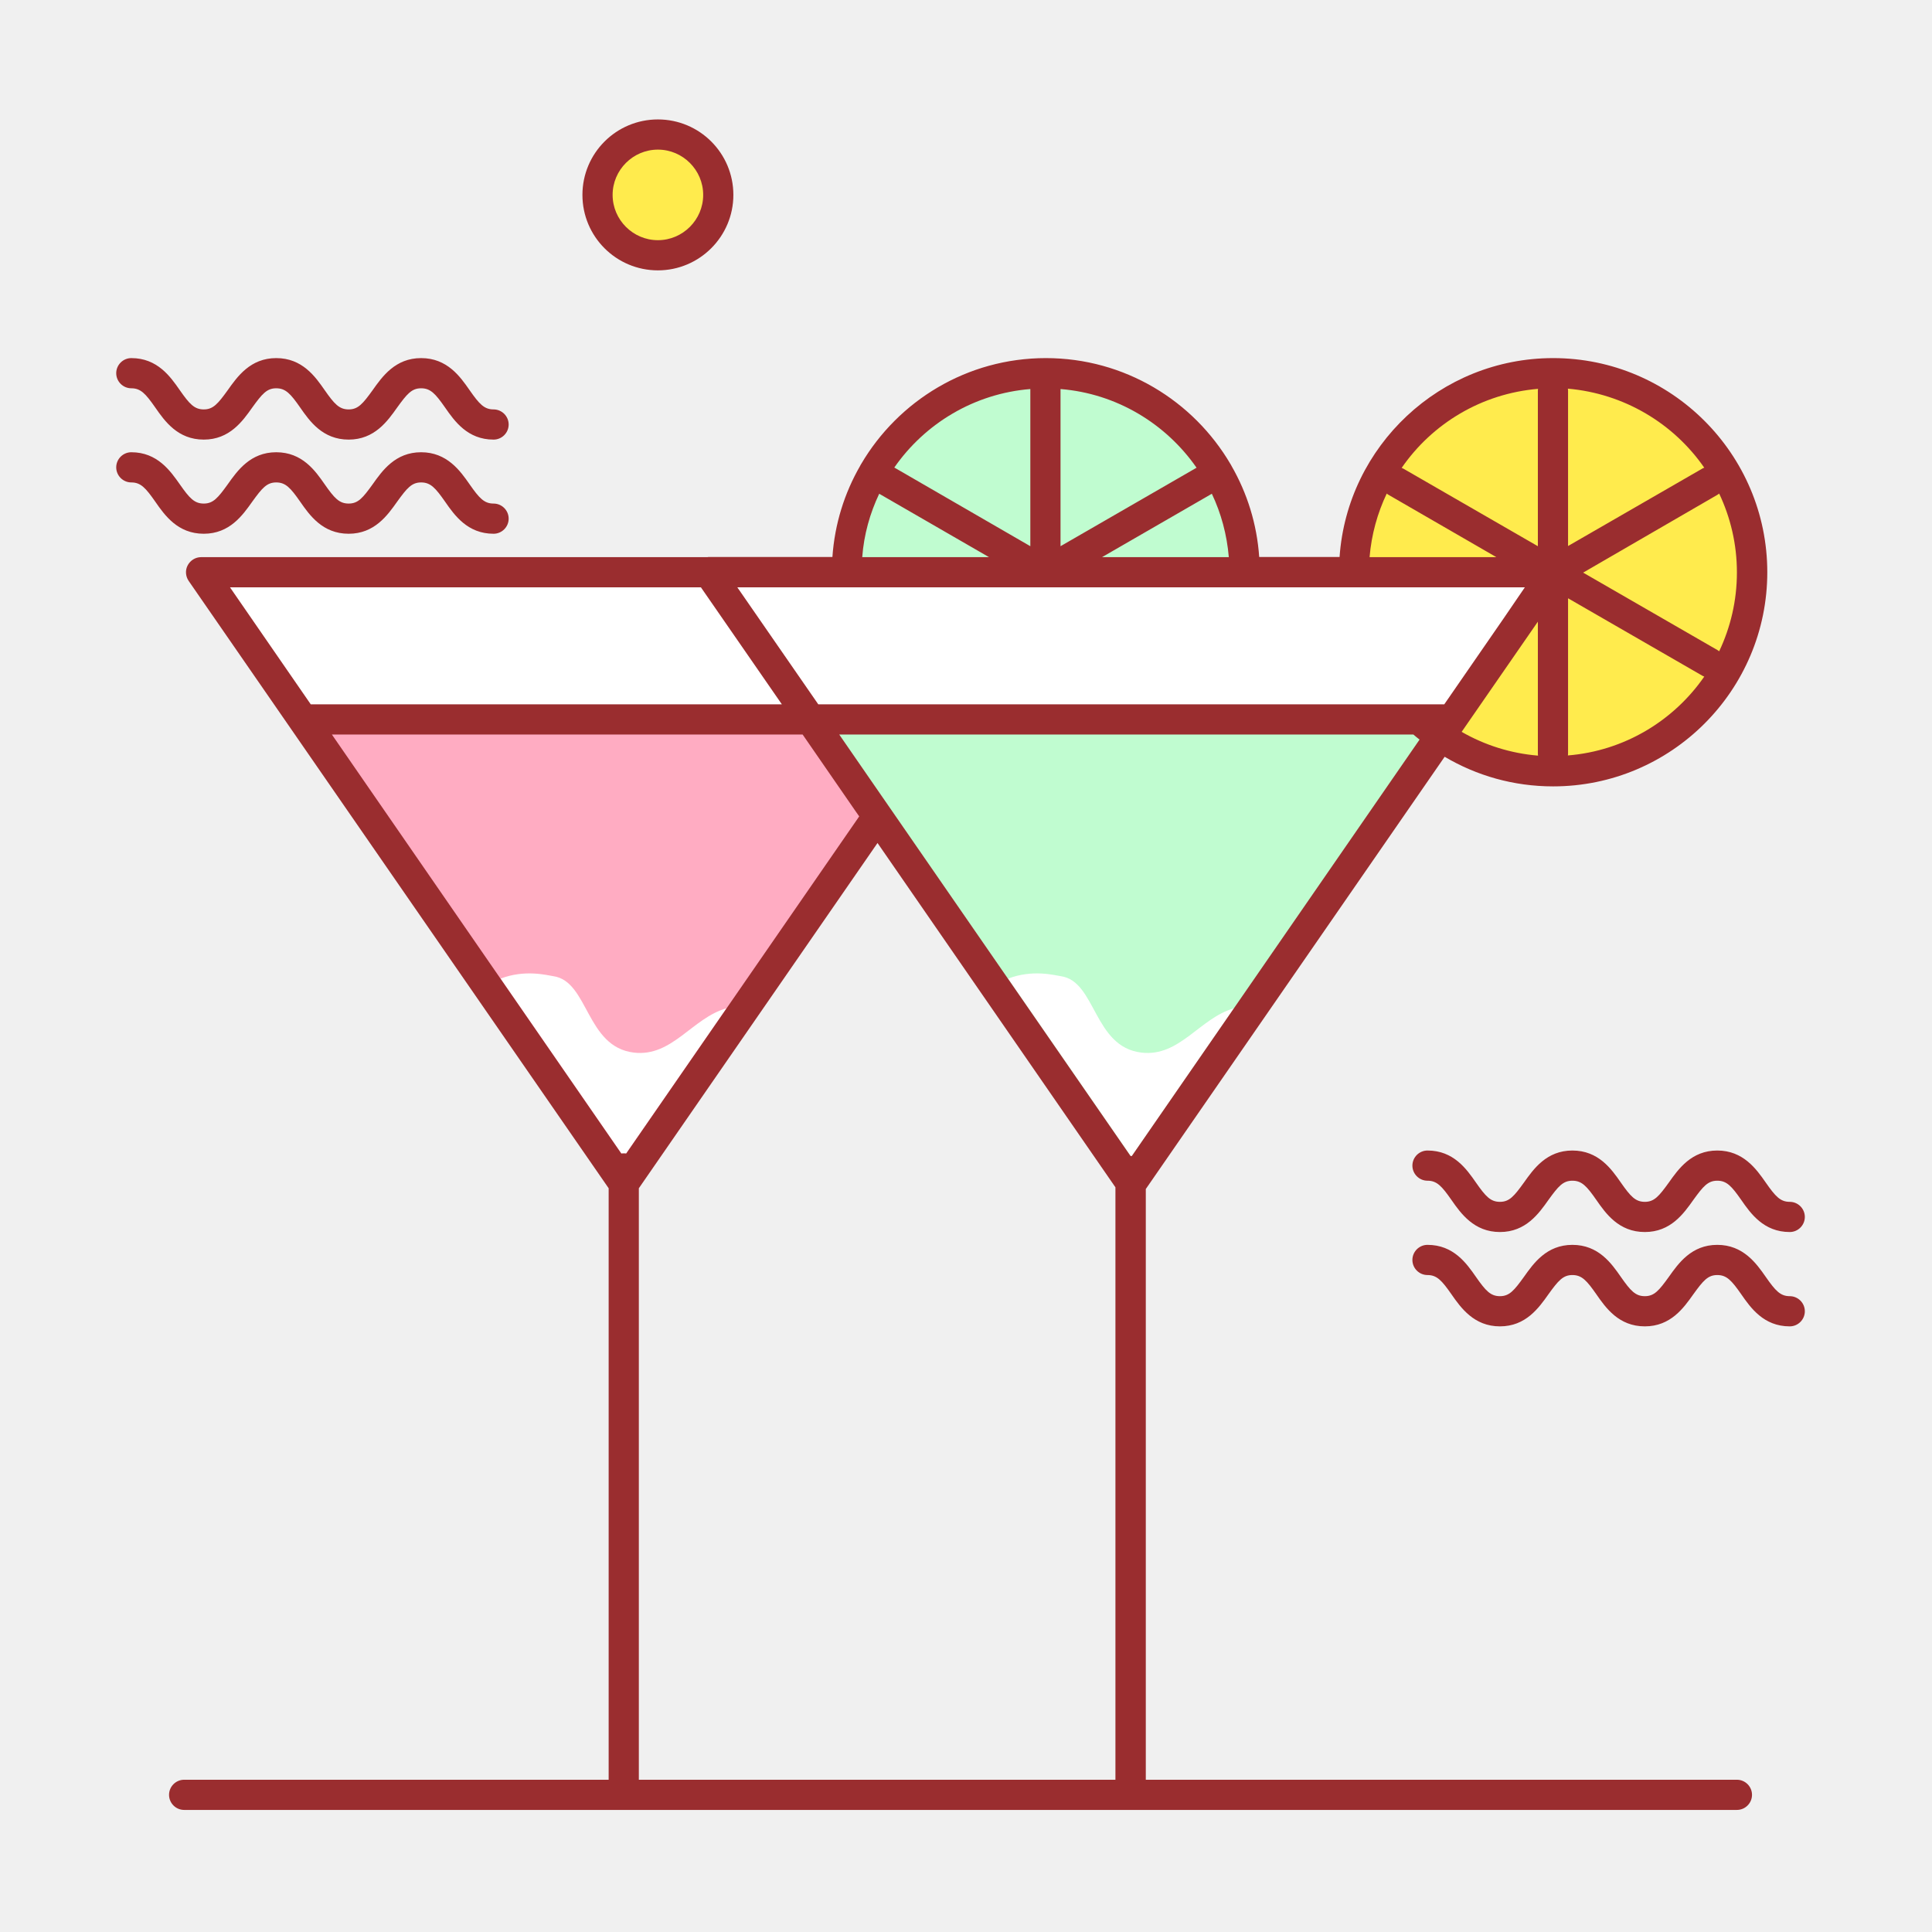
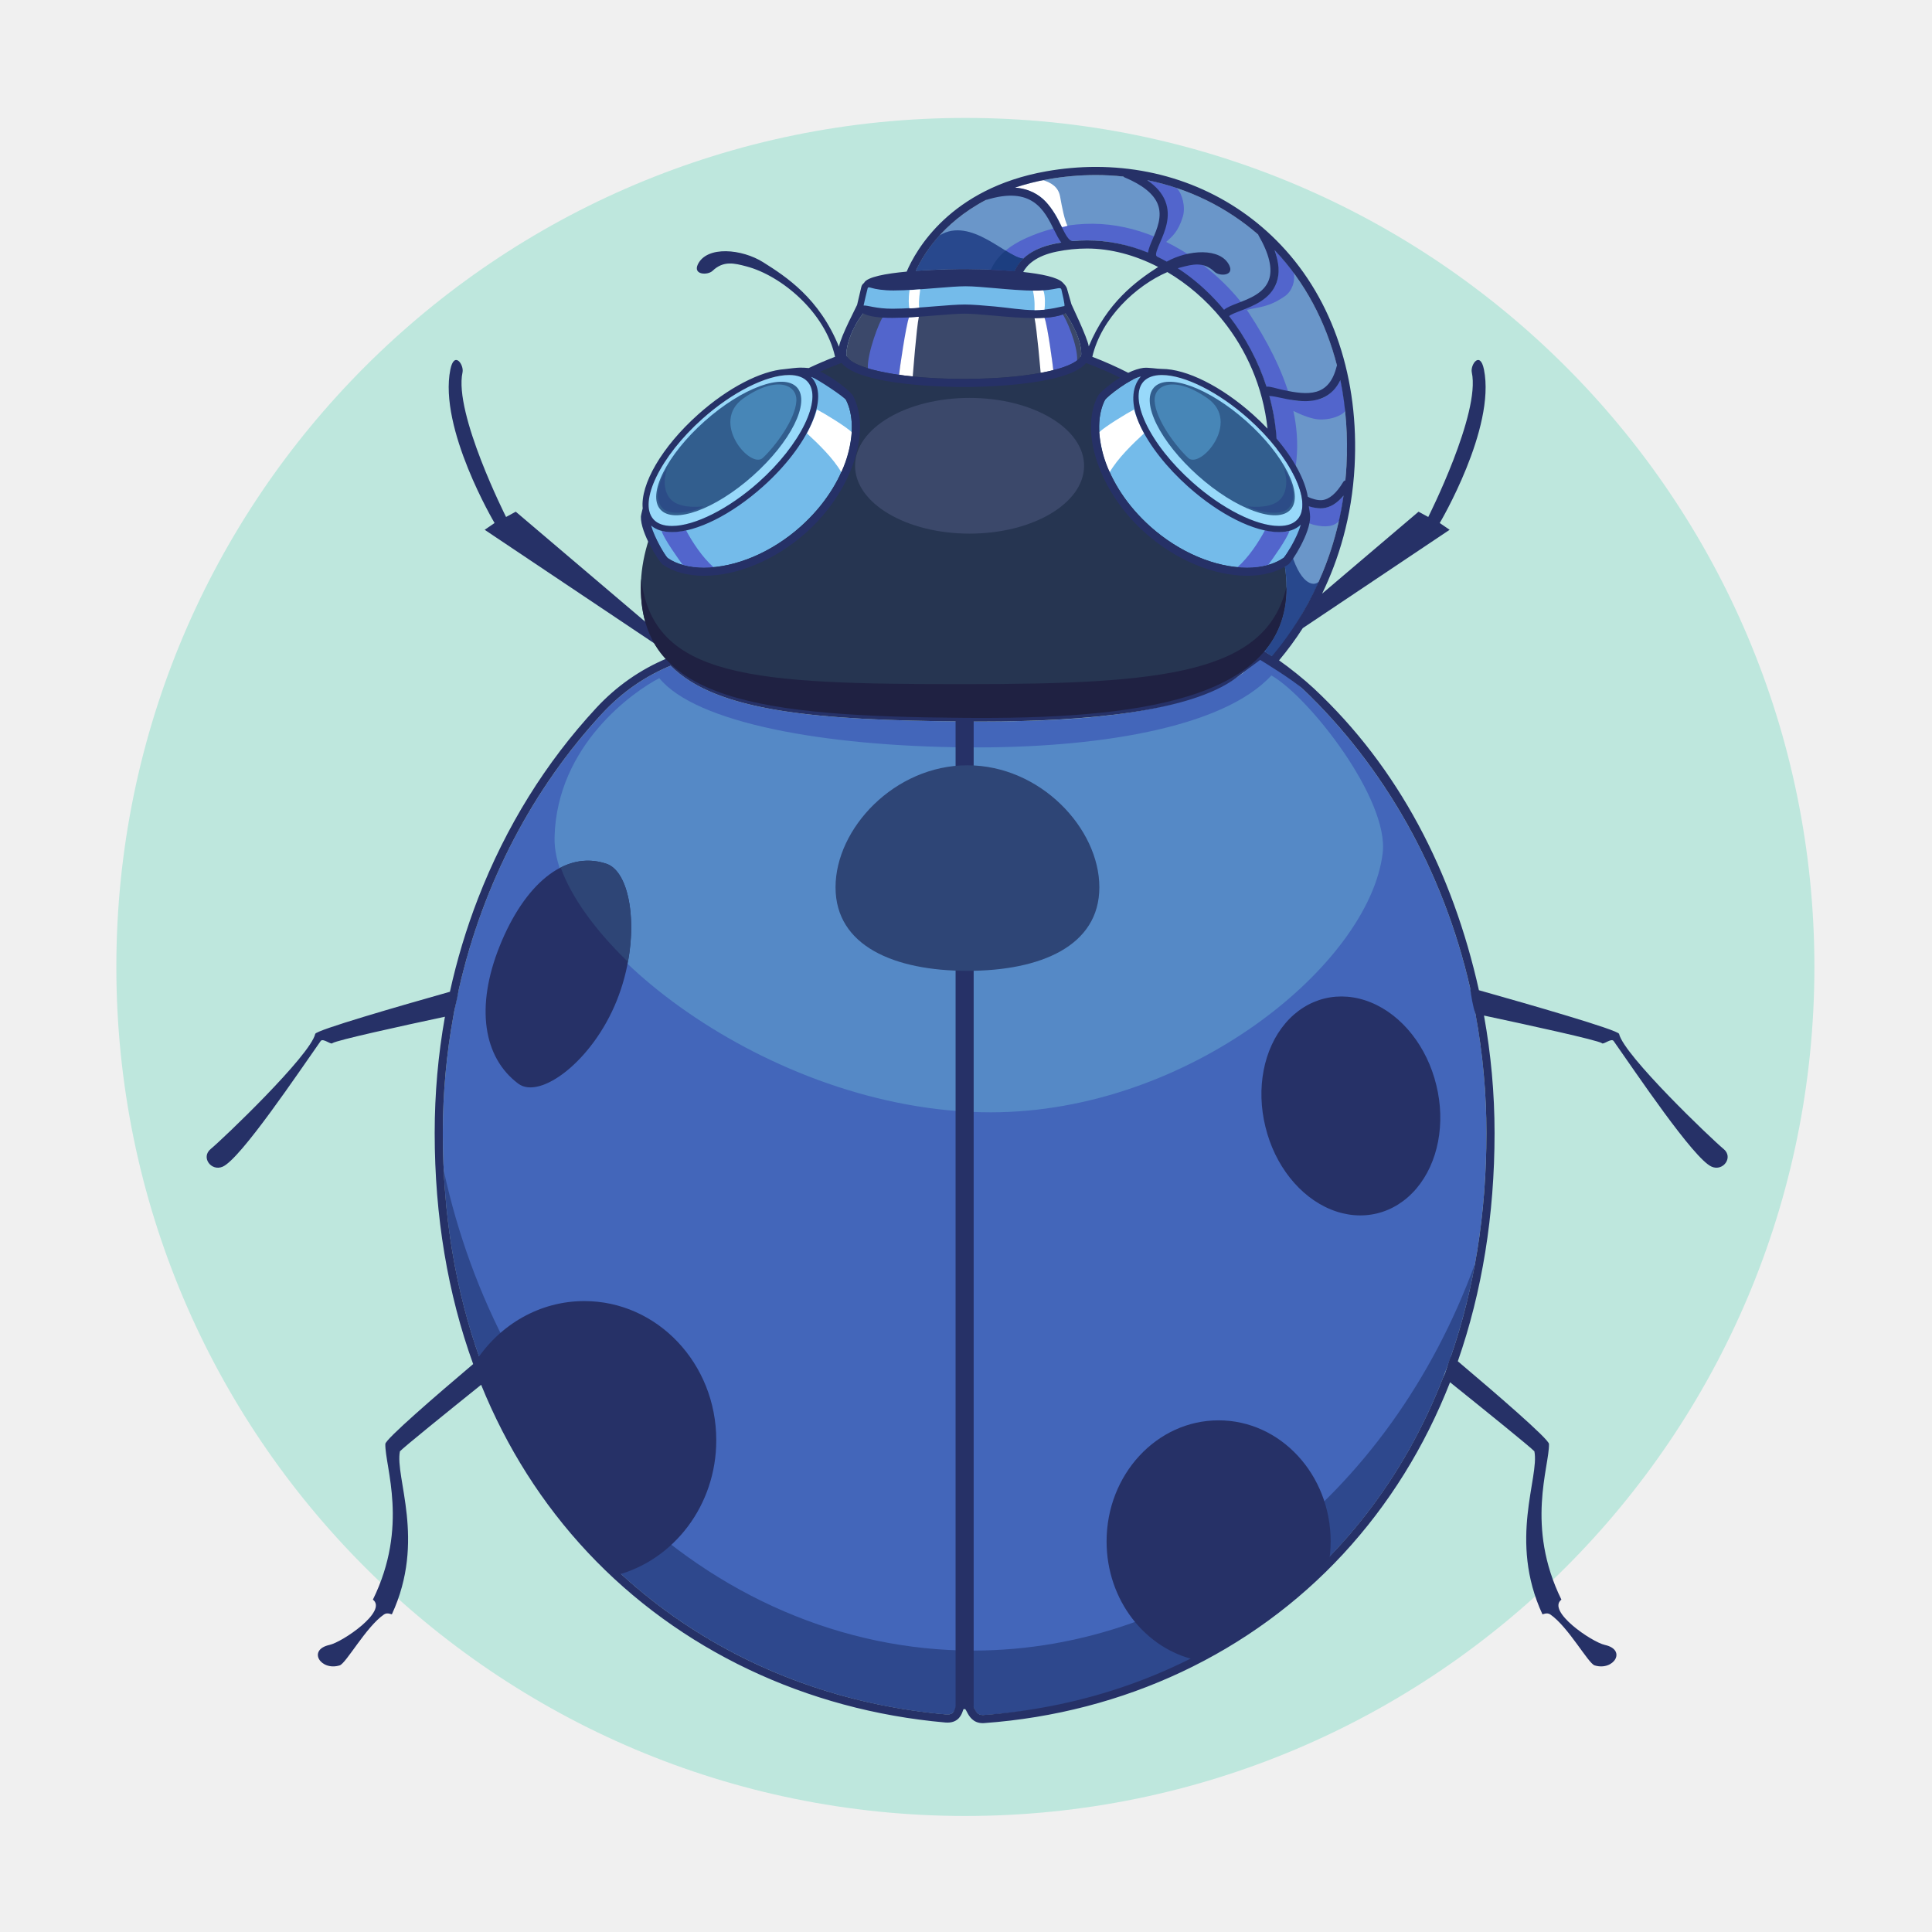
- <svg xmlns="http://www.w3.org/2000/svg" t="1661752117095" class="icon" viewBox="0 0 1024 1024" version="1.1" p-id="13366">
-   <path d="M948.6 703c-13.8 0-20.7-9.8-25.7-17-5.1-7.3-7.7-10.2-12.7-10.2s-7.5 3-12.7 10.2c-5.1 7.2-12 17-25.7 17-13.8 0-20.7-9.8-25.7-17-5.1-7.3-7.7-10.2-12.7-10.2s-7.5 3-12.7 10.2c-5.1 7.2-12 17-25.7 17s-20.7-9.8-25.7-17c-5.1-7.3-7.7-10.2-12.7-10.2-4.4 0-8-3.6-8-8s3.6-8 8-8c13.8 0 20.7 9.8 25.7 17 5.1 7.3 7.7 10.2 12.7 10.2 5 0 7.5-3 12.7-10.2 5.1-7.2 12-17 25.7-17 13.8 0 20.7 9.8 25.7 17 5.1 7.3 7.7 10.2 12.7 10.2 5 0 7.5-3 12.7-10.2 5.1-7.2 12-17 25.7-17s20.7 9.8 25.7 17c5.1 7.3 7.7 10.2 12.7 10.2 4.4 0 8 3.6 8 8s-3.6 8-8 8zM948.6 653c-13.8 0-20.7-9.8-25.7-17-5.1-7.3-7.7-10.2-12.7-10.2s-7.5 3-12.7 10.2c-5.1 7.2-12 17-25.7 17-13.8 0-20.7-9.8-25.7-17-5.1-7.3-7.7-10.2-12.7-10.2s-7.5 3-12.7 10.2c-5.1 7.2-12 17-25.7 17s-20.7-9.8-25.7-17c-5.1-7.3-7.7-10.2-12.7-10.2-4.4 0-8-3.6-8-8s3.6-8 8-8c13.8 0 20.7 9.8 25.7 17 5.1 7.3 7.7 10.2 12.7 10.2s7.5-3 12.7-10.2c5.1-7.2 12-17 25.7-17 13.8 0 20.7 9.8 25.7 17 5.1 7.3 7.7 10.2 12.7 10.2 5 0 7.5-3 12.7-10.2 5.1-7.2 12-17 25.7-17s20.7 9.8 25.7 17c5.1 7.3 7.7 10.2 12.7 10.2 4.4 0 8 3.6 8 8s-3.6 8-8 8zM261.6 282.9c-13.8 0-20.7-9.8-25.7-17-5.1-7.3-7.7-10.2-12.7-10.2s-7.5 3-12.7 10.2c-5.1 7.2-12 17-25.7 17-13.8 0-20.7-9.8-25.7-17-5.1-7.3-7.7-10.2-12.7-10.2-5 0-7.5 3-12.7 10.2-5.1 7.2-12 17-25.7 17-13.8 0-20.7-9.8-25.7-17-5.1-7.3-7.7-10.2-12.7-10.2-4.4 0-8-3.6-8-8s3.6-8 8-8c13.8 0 20.7 9.9 25.7 17 5.1 7.3 7.7 10.2 12.7 10.2 5 0 7.5-3 12.7-10.2 5.1-7.2 12-17 25.7-17 13.8 0 20.7 9.8 25.7 17 5.1 7.3 7.7 10.2 12.7 10.2 5 0 7.5-3 12.7-10.2 5.1-7.2 12-17 25.7-17s20.7 9.8 25.7 17c5.1 7.3 7.7 10.2 12.7 10.2 4.4 0 8 3.6 8 8s-3.6 8-8 8zM261.6 233c-13.8 0-20.7-9.8-25.7-17-5.1-7.3-7.7-10.2-12.7-10.2s-7.5 3-12.7 10.2c-5.1 7.2-12 17-25.7 17-13.8 0-20.7-9.8-25.7-17-5.1-7.3-7.7-10.2-12.7-10.2-5 0-7.5 3-12.7 10.2-5.1 7.2-12 17-25.7 17-13.8 0-20.7-9.8-25.7-17-5.1-7.3-7.7-10.2-12.7-10.2-4.4 0-8-3.6-8-8s3.6-8 8-8c13.8 0 20.7 9.8 25.7 17 5.1 7.3 7.7 10.2 12.7 10.2 5 0 7.5-3 12.7-10.2 5.1-7.2 12-17 25.7-17 13.8 0 20.7 9.8 25.7 17 5.1 7.3 7.7 10.2 12.7 10.2 5 0 7.5-3 12.7-10.2 5.1-7.2 12-17 25.7-17 13.8 0 20.7 9.8 25.7 17 5.1 7.3 7.7 10.2 12.7 10.2 4.4 0 8 3.6 8 8s-3.6 8-8 8z" fill="#9A2D2F" p-id="13367" />
-   <path d="M348.7 103.3m-32 0a32 32 0 1 0 64 0 32 32 0 1 0-64 0Z" fill="#FFEB4D" p-id="13368" />
-   <path d="M348.7 143.3c-22.1 0-40-17.9-40-40s17.9-40 40-40 40 17.9 40 40-18 40-40 40z m0-64c-13.2 0-24 10.8-24 24s10.8 24 24 24 24-10.8 24-24-10.8-24-24-24z" fill="#9A2D2F" p-id="13369" />
-   <path d="M554.1 408.8c58.3 0 105.5-47.2 105.5-105.5s-47.2-105.5-105.5-105.5S448.6 245 448.6 303.3s47.2 105.5 105.5 105.5z" fill="#C0FCD0" p-id="13370" />
-   <path d="M330.6 627.3l224-324h-448z" fill="#FFFFFF" p-id="13371" />
-   <path d="M500.6 381.3h-340l170 246z" fill="#FFACC2" p-id="13372" />
-   <path d="M330.6 613.2l54.5-78.8c-18.2 5.1-28.8 25.9-49.1 23.5-25.5-3-24-37.8-42.7-40.5-3.3-0.5-15.1-3.7-28 1.3l65.3 94.5z" fill="#FFFFFF" p-id="13373" />
-   <path d="M823.1 408.8c58.3 0 105.5-47.2 105.5-105.5s-47.2-105.5-105.5-105.5S717.6 245 717.6 303.3s47.2 105.5 105.5 105.5z" fill="#FFEB4D" p-id="13374" />
-   <path d="M599.6 627.3l224-324h-448z" fill="#FFFFFF" p-id="13375" />
-   <path d="M769.5 381.3h-340l170 246z" fill="#C0FCD0" p-id="13376" data-spm-anchor-id="a313x.7781069.0.i0" />
-   <path d="M599.6 613.2l54.5-78.8c-18.2 5.1-28.8 25.9-49.1 23.5-25.5-3-24-37.8-42.7-40.5-3.3-0.5-15.1-3.7-28 1.3l65.3 94.5z" fill="#FFFFFF" p-id="13377" />
-   <path d="M920.6 943.3H607.3V630.2l158.4-229.1c16.9 10 36.5 15.7 57.5 15.7 62.6 0 113.5-50.9 113.5-113.5s-50.9-113.5-113.5-113.5c-59.9 0-109.1 46.6-113.2 105.4h-42.6c-1.2-17.5-6.4-33.9-14.7-48.3-0.1-0.1-0.1-0.3-0.2-0.4-0.1-0.2-0.2-0.4-0.3-0.5-19.7-33.6-56.2-56.2-97.9-56.2s-78.2 22.6-97.9 56.2c-0.1 0.2-0.2 0.3-0.3 0.5-0.1 0.1-0.1 0.3-0.2 0.4-8.3 14.4-13.5 30.8-14.7 48.3h-65.3c-0.3 0-0.6 0-0.9 0.1H106.6c-3 0-5.7 1.7-7.1 4.3-1.4 2.6-1.2 5.8 0.5 8.3l222.6 321.9v313.5h-225c-4.4 0-8 3.6-8 8s3.6 8 8 8h823c4.4 0 8-3.6 8-8s-3.6-8-8-8z m-10.4-681c0.4-0.2 0.7-0.5 1-0.7 6 12.7 9.4 26.8 9.4 41.8s-3.4 29.1-9.4 41.8c-0.3-0.3-0.7-0.5-1-0.7l-71.1-41 71.1-41.2z m-6.9-14.4c-0.4 0.1-0.8 0.3-1.1 0.5l-71.1 41v-82.1c0-0.4 0-0.9-0.1-1.3 29.9 2.6 56.1 18.5 72.3 41.9z m-72.2 151.3v-82.1l71.1 41c0.4 0.2 0.7 0.4 1.1 0.5-16.2 23.4-42.4 39.4-72.3 41.8 0.1-0.3 0.1-0.7 0.1-1.2zM599.9 612.7h-0.6-0.1L466.9 421.3l-22.1-32h304.3c1.1 0.9 2.2 1.9 3.3 2.7L599.9 612.7z m174.8-224.8l40.4-58.4v69.7c0 0.4 0 0.9 0.1 1.3-14.6-1.2-28.3-5.6-40.5-12.6z m40.5-181.8c-0.1 0.4-0.1 0.8-0.1 1.3v82.1l-71.1-41c-0.4-0.2-0.7-0.4-1.1-0.5 16.2-23.5 42.4-39.4 72.3-41.9zM735 261.6c0.3 0.3 0.7 0.5 1 0.7l57.1 33h-67.2c1-12 4.2-23.4 9.1-33.7z m-92.7 0.1c4.9 10.3 8 21.7 9 33.6h-67.2l58.2-33.6z m-80.2-55.5c29.8 2.4 55.9 18.4 72.1 41.7l-72.1 41.6v-83.3z m-16 0v83.3L474 247.8c16.2-23.3 42.3-39.2 72.1-41.6zM466 261.7l58.2 33.6H457c0.9-12 4.1-23.3 9-33.6z m243.9 49.6H808.2L797 327.7l-31.5 45.6H433.7l-42.9-62h319.1z m-588 0h249.6l42.9 62H164.7l-42.8-62z m54 78h249.5l28.1 40.7 1.9 2.7-123.5 178.7c-0.4-0.1-0.8-0.1-1.3-0.1s-0.8 0-1.3 0.1L175.9 389.3z m162.7 240.5l126.5-183 126.1 182.5v314H338.6V629.8z" fill="#9A2D2F" p-id="13378" />
+ <svg xmlns="http://www.w3.org/2000/svg" t="1661767099822" class="icon" viewBox="0 0 1024 1024" version="1.1" p-id="4292">
+   <path d="M511.669 512.504m-450 0a450 450 0 1 0 900 0 450 450 0 1 0-900 0Z" fill="#bee7dd" p-id="4293" data-spm-anchor-id="a313x.7781069.0.i14" class="selected" />
+   <path d="M637.296 316.831l24.52 43.789c9.201-8.182 48.253-46.711 51.836-113.615 2.428-45.293-11.018-85.833-37.855-114.148-24.497-25.844-58.255-40.078-95.057-40.078-8.421 0-16.986 0.763-25.455 2.269-30.928 5.499-48.895 19.965-58.521 31.132-7.272 8.435-10.981 16.239-12.559 20.186l52.486 0.875c0.826-4.509 4.691-14.487 22.575-18.121a84.993 84.993 0 0 1 16.88-1.713c25.906 0 50.907 12.136 70.392 34.171 18.345 20.746 29.369 47.711 30.243 73.98 1.706 51.203-31.205 75.889-39.485 81.273z" fill="#6A96C9" p-id="4294" />
+   <path d="M712.926 218.004c0.432-1.278-1.484-12.139-2.428-16.59-1.079 2.428-5.327 8.935-11.903 10.318-5.868 1.234-10.602 0.906-14.518 0.215-4.414-15.994-12.637-31.58-22.269-46.274-0.306-0.466-0.646-0.953-0.981-1.437 6.722-1.58 11.789-1.406 20.223-7.285 3.841-2.677 5.665-8.317 4.586-12.498-0.809-1.079-6.564-8.587-10.34-12.094 1.618 2.293 3.866 13.263 0.539 19.197-3.804 6.785-10.099 9.771-15.541 11.911-7.751-10.878-22.673-25.664-42.182-35.242 3.111-2.835 6.398-5.393 8.831-13.466 1.484-4.923-0.204-11.965-3.237-15.038-1.242-0.527-10.048-3.17-15.511-4.181 2.36 1.888 10.038 8.646 10.318 15.443 0.275 6.662-1.495 11.9-3.167 15.925-19.24-8.753-42.642-12.249-67.912-2.236-19.746 7.824-22.045 17.383-24.637 24.367l13.442-1.304s1.795-14.4 23.198-18.747c61.296-12.451 115.155 47.872 117.071 105.337 0.251 7.523 0.101 13.228-0.4 18.009l-0.004-0.003a210.08 210.08 0 0 1-0.776 4.957c0.024 0.017 0.048 0.041 0.072 0.058-1.124 6.171-2.99 10.998-5.501 17.172l2.158 17.129s5.845-11.591 10.343-26.054c3.82 5.313 8.139 11.162 13.934 12.567 5.934 1.439 10.649 1.096 13.487-2.158 0.371-1.382 1.956-10.217 2.36-13.319-1.888 1.888-4.93 5.814-10.925 6.643-6.511 0.9-12.292-4.413-17.194-9.475 1.422-5.317 2.563-10.849 3.1-16.218 0.866-8.663 0.187-17.297-1.641-25.833 3.016 1.451 6.143 2.984 10.632 4.073 5.938 1.436 13.935-0.615 16.773-3.869z" fill="#5265CC" p-id="4295" />
+   <path d="M498.072 124.705c-3.675 3.743-9.846 12.206-12.678 18.916 17.365-1.787 46.7-0.641 52.399 0.034 1.484-3.237 3.17-5.226 4.586-6.575-8.97-0.63-27.673-22.39-44.307-12.375z" fill="#28488D" p-id="4296" />
+   <path d="M525.177 142.937c5.837 0.199 10.544 0.674 12.574 0.899 0.714-1.506 1.64-3.476 3.264-5.297 0.47-0.549 0.931-1.048 1.363-1.46-2.476-0.174-5.697-1.961-9.409-4.243-4.076 3.411-6.302 6.868-7.792 10.101z" fill="#1C3E80" p-id="4297" />
+   <path d="M681.89 311.439c0 60.275-80.751 69.817-171.117 69.048-107.019-0.911-171.117-8.773-171.117-69.048s76.612-132.937 171.117-132.937S681.89 251.165 681.89 311.439z" fill="#263551" p-id="4298" />
+   <path d="M683.569 290.116c-2.877-11.06-10.599-23.524-10.599-23.524l-0.573 1.551-0.21 4.264c6.277 13.03 9.704 26.306 9.704 39.032 0 13.715-4.192 24.795-11.715 33.733 1.59 1.098 3.924 2.676 4.447 2.851 6.069-4.586 22.794-34.393 24.412-39.788-2.833 2.967-10.35 1.546-15.466-18.119z" fill="#28488D" p-id="4299" />
+   <path d="M690.749 365.366c-7.301-6.966-15.135-12.309-23.358-16.276-26.31 28.574-88.709 33.885-156.613 33.307-76.508-0.651-130.901-4.888-155.339-29.568-13.278 5.516-25.554 13.79-36.263 25.348-52.078 56.207-84.465 135.057-84.465 222.36 0 186.487 124.217 295.579 266.662 308.122 7.266 0.64 2.488-7.116 9.901-7.116 6.097 0 4.066 7.862 10.065 7.427 144.283-10.444 266.498-121.945 266.498-308.433-0.001-94.157-37.672-178.48-97.088-235.171z" fill="#4366BA" p-id="4300" />
+   <path d="M525.12 589.546c105.017 0 200.54-78.41 207.723-137.311 3.483-28.557-38.844-82.723-58.985-94.232-26.034 28.275-94.296 38.696-161.489 38.124-75.707-0.644-143.506-12.948-162.928-36.686-13.308 6.834-54.309 35.247-55.519 84.345-1.31 53.159 112.539 145.76 231.198 145.76z" fill="#5589C6" p-id="4301" />
+   <path d="M511.273 901.493c3.658-0.082 4.129 1.422 4.872 3.559 1.079 3.102 3.102 4.046 5.115 3.932 67.499-3.817 127.924-31.032 174.94-75.624 44.239-41.956 73.506-98.024 85.464-163.253C736.546 793.57 632.261 874.84 515.606 874.84c-68.802 0-135.459-28.635-187.693-80.634-45.725-45.52-78.104-106.47-92.69-173.735 3.931 79.245 31.199 147.849 79.455 199.357 47.671 50.881 114.014 82.433 186.808 88.844 0.222 0.019 0.43 0.03 0.625 0.03 1.415 0 3.785-0.683 4.459-3.515 0.482-2.027-0.563-3.694 4.703-3.694z" fill="#2E488D" p-id="4302" />
+   <path d="M506.484 377.616h9.577v527.951h-9.577z" fill="#263167" p-id="4303" />
+   <path d="M458.742 165.251c-0.496 0.028-0.741 0.18-0.792 0.246-6.423 8.027-9.35 17.124-9.35 22.179 0 6.324 23.8 13.151 62.25 13.151 38.451 0 62.252-6.827 62.252-13.151 0-4.289-1.528-11.617-8.809-22.183-0.025-0.032-0.2-0.175-0.558-0.225-0.358-0.051-0.729 0.02-0.953 0.166-2.48 1.635-7.176 2.431-14.354 2.431-6.733 0-14.663-0.705-21.66-1.327-5.934-0.527-11.53-1.024-15.556-1.024-3.843 0-9.257 0.438-15.526 0.945-7.5 0.608-15.867 1.286-22.744 1.286-7.263 0-11.656-0.744-13.429-2.275-0.121-0.104-0.417-0.219-0.771-0.219z" fill="#3B486A" p-id="4304" />
+   <path d="M309.724 689.599c-23.699 0-44.629 12.45-57.274 31.474 16.424 45.88 42.21 84.002 74.3 113.806 30.383-8.02 52.889-37 52.889-71.533 0-40.73-31.302-73.747-69.915-73.747zM326.913 530.302c-12.913 32.184-40.68 52.692-52.214 44.069-18.581-13.892-22.77-40.751-9.857-72.935 12.913-32.184 34.218-51.157 56.619-43.612 13.797 4.647 18.365 40.294 5.452 72.478z" fill="#263167" p-id="4305" />
+   <path d="M321.46 457.824c-8.373-2.82-16.593-1.93-24.279 1.965 5.578 15.611 18.105 33.076 35.637 50.017 4.662-25.341-0.469-48.315-11.358-51.982zM582.681 470.276c0 31.208-31.302 44.29-69.915 44.29-38.613 0-69.915-13.082-69.915-44.29s31.302-64.652 69.915-64.652c38.613 0 69.915 33.444 69.915 64.652z" fill="#2E4576" p-id="4306" />
+   <path d="M670.704 597.248a58.422 46.616 76.256 1 0 90.562-22.15 58.422 46.616 76.256 1 0-90.562 22.15Z" fill="#263167" p-id="4307" />
+   <path d="M645.893 752.81c-32.795 0-59.38 28.729-59.38 64.169 0 31.108 20.486 57.039 47.672 62.915 25.775-13.249 49.441-30.482 70.129-51.479a69.47 69.47 0 0 0 0.959-11.436c0-35.439-26.586-64.169-59.38-64.169z" fill="#263167" p-id="4308" />
+   <path d="M453.2 246.867a60.693 35.966 0 1 0 121.386 0 60.693 35.966 0 1 0-121.386 0Z" fill="#3B486A" p-id="4309" />
+   <path d="M424.147 199.168c-15.952 0-35.104 8.59-51.233 22.979-17.409 15.533-28.486 35.404-28.908 51.862-0.174 6.812 8.296 20.331 9.818 21.726 4.78 3.333 11.459 5.13 19.228 5.13 16.846 0 36.001-8.117 51.243-21.714 25.182-22.466 32.006-51.86 24.056-67.297-1.028-1.513-13.5-11.786-19.99-12.472a40.925 40.925 0 0 0-4.214-0.214z" fill="#74BBEA" p-id="4310" />
+   <path d="M418.261 198.772c-12.122 0-30.184 9.125-46.014 23.248-22.153 19.764-34.022 44.135-25.918 53.218 2.1 2.354 5.398 3.547 9.806 3.547 12.122 0 30.183-9.125 46.014-23.247 22.153-19.764 34.022-44.135 25.918-53.219-2.1-2.355-5.398-3.547-9.806-3.547z" fill="#98D9FA" p-id="4311" />
+   <path d="M350.016 270.036a19.303 48.548 48.262 1 0 72.453-64.639 19.303 48.548 48.262 1 0-72.453 64.639Z" fill="#325E8E" p-id="4312" />
+   <path d="M404.289 242.731c6.494-6.059 17.264-20.321 17.803-30.212 0.474-8.681-10.485-13.668-27.967-1.464-18.069 12.614 3.67 37.735 10.164 31.676z" fill="#4786B7" p-id="4313" />
+   <path d="M350.654 281.395c4.046 1.079 10.075 0.261 12.948-0.337 3.507 6.474 8.565 14.229 14.634 19.624-5.597 0.809-12.611-0.135-16.387-1.349-2.155-2.873-10.048-13.892-11.195-17.938z" fill="#5265CC" p-id="4314" />
+   <path d="M432.995 217.06c-1.169 4.226-3.709 9.733-5.328 12.611 6.009 5.506 14.027 13.285 18.208 20.568 3.709-6.609 5.125-16.41 5.575-21.175-3.057-2.968-14.544-9.981-18.455-12.004z" fill="#FFFFFF" p-id="4315" />
+   <path d="M353.936 247.586c-1.798 4.136-3.012 12.094 1.506 17.017 4.214 4.591 13.69 4.316 17.466 3.709-2.731 2.225-16.995 5.799-21.58 1.214-5.259-5.26-2.067-14.567 2.608-21.94z" fill="#2C4C87" p-id="4316" />
+   <path d="M467.86 168.303c-1.551 1.416-8.295 18.95-7.89 26.907 2.428 0.944 10.592 2.637 16.432 3.462 0 0 4.271-26.39 5.417-30.504-1.888 0.202-12.813 0.27-13.959 0.135zM563.216 166.662c1.551 1.416 8.092 16.365 7.688 24.322-2.338 1.798-6.879 3.956-12.633 5.17 0 0-3.147-22.884-4.676-27.739 1.439 0.135 8.092-0.944 9.621-1.753z" fill="#5265CC" p-id="4317" />
+   <path d="M548.335 168.64c0.944 0 4.586-0.225 5.26-0.225 1.663 4.136 4.586 26.39 4.676 27.739-0.719 0.27-5.71 1.439-6.699 1.439-0.09-0.854-1.978-23.243-3.237-28.953zM487.012 167.898c-0.944 0-4.518 0.27-5.193 0.27-1.663 4.136-5.215 29.043-5.305 30.392 0.719 0.27 6.272 0.899 7.261 0.899 0.09-0.855 1.978-25.851 3.237-31.561zM537.893 99.416c4.99-1.652 13.626-3.844 14.971-3.945 4.104 1.343 8.059 3.439 9.003 8.699 1.095 6.1 2.293 12.139 3.911 15.511-1.079 0.27-2.145 0.667-2.967 0.674-1.753-3.507-2.807-6.6-8.092-12.914-5.024-6.002-13.42-7.823-16.826-8.025z" fill="#FFFFFF" p-id="4318" />
+   <path d="M609.922 199.168c-1.439 0-2.858 0.073-4.213 0.216-6.491 0.686-18.962 10.959-20.035 12.548-7.907 15.362-1.081 44.755 24.1 67.221 15.239 13.595 34.395 21.713 51.244 21.714h0.002c7.768 0.001 14.444-1.798 19.314-5.199 1.433-1.328 9.903-14.847 9.728-21.659-0.422-16.458-11.5-36.33-28.907-51.861-16.127-14.39-35.282-22.98-51.233-22.98z" fill="#74BBEA" p-id="4319" />
+   <path d="M615.808 198.772c-4.407 0-7.707 1.193-9.806 3.546-3.768 4.223-3.313 12.218 1.248 21.935 4.828 10.289 13.591 21.401 24.669 31.286 15.831 14.122 33.891 23.247 46.015 23.247h0.002c4.404 0 7.703-1.193 9.804-3.547 8.103-9.084-3.766-33.455-25.917-53.218-15.83-14.124-33.893-23.249-46.015-23.249z" fill="#98D9FA" p-id="4320" />
+   <path d="M684.052 270.043a48.548 19.303 41.738 1 0-72.453-64.639 48.548 19.303 41.738 1 0 72.453 64.639Z" fill="#325E8E" p-id="4321" />
+   <path d="M629.78 242.731c-6.494-6.059-17.264-20.321-17.803-30.212-0.474-8.681 10.485-13.668 27.967-1.464 18.07 12.614-3.67 37.735-10.164 31.676z" fill="#4786B7" p-id="4322" />
+   <path d="M683.415 281.395c-4.046 1.079-10.075 0.261-12.948-0.337-3.507 6.474-8.565 14.229-14.634 19.624 5.597 0.809 12.611-0.135 16.387-1.349 2.155-2.873 10.048-13.892 11.195-17.938z" fill="#5265CC" p-id="4323" />
+   <path d="M601.074 217.06c1.169 4.226 3.709 9.733 5.328 12.611-6.009 5.506-14.027 13.285-18.208 20.568-3.709-6.609-5.125-16.41-5.575-21.175 3.057-2.968 14.544-9.981 18.455-12.004z" fill="#FFFFFF" p-id="4324" />
+   <path d="M680.133 247.586c1.798 4.136 3.012 12.094-1.506 17.017-4.214 4.591-13.69 4.316-17.466 3.709 2.731 2.225 16.995 5.799 21.58 1.214 5.26-5.26 2.068-14.567-2.608-21.94z" fill="#2C4C87" p-id="4325" />
+   <path d="M256.89 280.802l98.657 66.065 2.743-3.489-84.927-72.168-5.141 2.796s-27.783-54.986-23.078-76.636c0.872-4.014-4.386-11.673-6.443-1.53-6.326 31.197 23.432 81.367 23.432 81.367l-5.243 3.595z" fill="#263167" p-id="4326" />
+   <path d="M913.539 608.983c-6.179-5.062-52.839-49.612-55.395-61.004-0.465-2.074-47.752-15.667-74.288-23.141-13.974-62.727-42.562-117.972-87.503-159.971-4.951-4.627-12.584-10.786-18.422-14.861a168.709 168.709 0 0 0 12.558-17.073l77.848-52.131-5.243-3.595s29.758-50.17 23.432-81.367c-2.057-10.142-7.315-2.484-6.443 1.53 4.705 21.65-23.078 76.636-23.078 76.636l-5.141-2.796-51.114 43.434c8.662-17.89 15.764-40.398 17.212-67.408 2.489-46.489-11.374-88.164-39.036-117.348-25.318-26.713-60.19-41.425-98.188-41.425-8.674 0-17.491 0.786-26.21 2.336-50.973 9.062-69.126 41.797-73.971 53.165-10.993 1.024-21.124 2.824-22.592 5.989-0.722 0.538-1.235 1.262-1.432 2.081-0.491 2.049-2.107 8.797-2.248 9.549-0.094 0.503-8.599 16.41-9.621 22.211-10.432-25.755-27.984-37.131-40.173-44.804-11.209-7.057-29.787-8.88-34.616 1.132-2.714 5.626 5.229 5.89 7.822 3.405 5.799-5.556 11.685-3.964 17.886-2.343 18.358 4.802 41.77 24.14 47.023 47.924a194.583 194.583 0 0 0-13.968 5.969 44.792 44.792 0 0 0-4.493-0.226c-1.788 0-5.774 0.494-8.101 0.777-12.89 0.95-30.23 9.947-45.955 23.975-19.481 17.381-30.721 37.158-29.443 49.849-0.354 1.525-0.936 3.675-0.956 4.445-0.217 8.471 9.487 23.85 11.572 25.307 5.596 3.91 13.131 5.977 21.789 5.977 17.876 0 38.106-8.527 54.115-22.81 23.958-21.373 34.948-53.216 25.021-72.493-1.077-2.091-9.859-9.424-17.459-12.936a191.249 191.249 0 0 1 11.302-4.584c9.875 12.385 58.7 12.783 64.82 12.783 6.114 0 54.834-0.397 64.787-12.74a191.63 191.63 0 0 1 17.967 7.72c-5.746 3.647-10.915 8.183-11.723 9.755-9.928 19.277 1.062 51.121 25.019 72.494 16.01 14.282 36.239 22.808 54.116 22.81h0.004c8.655 0 16.189-2.066 21.786-5.978 2.084-1.457 11.787-16.838 11.572-25.307-0.044-1.715-0.369-3.699-0.697-5.579 1.773 0.623 4.498 1.11 6.219 1.11 0.407 0 0.818-0.02 1.231-0.06 3.891-0.378 7.561-2.627 10.963-6.674-5.827 40.766-24.562 69.308-37.921 85.084-0.437-0.244-1.695-1.036-3.033-1.889l0.566-0.379-0.375-0.181-0.29 0.497c-1.925-1.227-3.977-2.556-3.977-2.556l-0.113 0.125s-9.18 9.763-13.224 11.611c-30.353 20.267-86.385 23.114-133.626 23.114-3.082 0-6.179-0.014-9.287-0.04-79.391-0.676-129.764-5.521-152.309-28.289l-2.042-2.062-2.68 1.113c-14.361 5.966-27.07 14.849-37.773 26.401-26.802 28.927-47.871 62.872-62.62 100.891-6.249 16.109-11.215 32.647-14.926 49.523-26.932 7.606-70.931 20.32-71.38 22.321-2.556 11.393-49.216 55.942-55.395 61.004-5.352 4.384 0.206 12 6.287 9.406 9.522-4.062 40.584-50.461 51.99-66.626 1.222-1.731 5.6 2.21 6.233 1.124 2.54-1.611 35.982-8.949 59.624-14.002-3.6 20.145-5.429 40.737-5.429 61.651 0 44.101 6.926 85.255 20.393 122.452-20.03 16.955-46.51 39.839-46.558 42.362-0.228 12.106 12.528 43.583-6.581 82.489 7.939 6.1-16.065 22.463-23.036 24.012-11.819 2.626-4.647 13.942 5.422 10.844 3.42-1.052 14.018-20.516 23.52-27.013 1.858-1.271 4.052 0.157 4.163-0.097 18.13-39.241 1.446-72.591 4.257-86.361 2.17-2.294 24.236-20.146 43.039-35.256 13.488 33.248 32.39 63.119 56.46 88.811 48.393 51.653 115.699 83.68 189.519 90.18 0.423 0.037 0.818 0.054 1.187 0.054 6.009 0 7.525-4.401 8.173-6.28 0.088-0.255 0.208-0.604 0.306-0.835 0.13-0.02 0.329-0.039 0.614-0.039 0.249 0 0.346 0.033 0.347 0.033 0.174 0.149 0.602 0.965 0.886 1.505 1.085 2.064 3.104 5.907 8.365 5.907 0.25 0 0.509-0.009 0.779-0.029 74.16-5.368 141.712-37.179 190.21-89.573 24.304-26.256 43.294-56.891 56.698-91.064 19.139 15.373 42.461 34.225 44.694 36.586 2.811 13.77-13.873 47.12 4.257 86.361 0.111 0.253 2.305-1.174 4.163 0.097 9.502 6.497 20.1 25.961 23.52 27.013 10.069 3.098 17.241-8.218 5.422-10.844-6.971-1.549-30.975-17.912-23.036-24.012-19.109-38.905-6.352-70.383-6.581-82.489-0.049-2.597-28.121-26.781-48.321-43.853 12.855-36.807 19.475-77.442 19.475-120.961 0-21.106-1.921-41.945-5.605-62.261 23.704 5.05 59.837 12.934 62.482 14.611 0.633 1.085 5.012-2.855 6.233-1.124 11.406 16.165 42.468 62.564 51.99 66.626 6.083 2.598 11.641-5.018 6.289-9.402zM372.247 222.019c15.83-14.123 33.892-23.248 46.014-23.248 4.408 0 7.706 1.193 9.806 3.547 8.104 9.084-3.765 33.455-25.918 53.219-15.831 14.122-33.892 23.247-46.014 23.247-4.408 0-7.706-1.193-9.806-3.547-8.104-9.082 3.765-33.453 25.918-53.218z m76.104-10.164c7.95 15.437 1.126 44.831-24.056 67.297-15.242 13.597-34.397 21.714-51.243 21.714-7.769 0-14.448-1.798-19.228-5.13-1.152-1.055-6.849-10.488-8.708-17.176 2.687 2.295 6.381 3.462 11.019 3.462 13.069 0 31.526-9.222 48.169-24.069 24.271-21.654 35.965-47.849 25.506-58.308 3.922 1.471 17.596 10.82 18.541 12.21z m227.445-78.998c15.734 16.6 26.824 37.423 32.852 60.92-0.069 0.139-0.161 0.264-0.2 0.421-4.027 16.323-15.253 15.317-28.421 12.493-3.526-0.757-6.617-1.935-8.749-1.759-4.317-13.305-11.05-26.065-19.804-37.351-0.002-0.012 0.002-0.023 0-0.035 0.647-0.773 3.707-1.94 5.968-2.802 6.763-2.578 16.025-6.109 19.186-15.033 1.708-4.822 1.32-10.491-1.095-17.117 0.086 0.09 0.177 0.173 0.263 0.263z m-8.927-8.527c0.035 0.084 0.039 0.174 0.087 0.255 5.766 9.934 7.652 17.903 5.604 23.685-2.493 7.043-10.345 10.036-16.655 12.441-2.787 1.062-5.481 2.096-7.143 3.493-0.735-0.881-1.464-1.768-2.224-2.628-6.822-7.714-14.321-14.208-22.298-19.396a44.713 44.713 0 0 1 1.611-0.457c6.201-1.622 12.086-3.213 17.886 2.343 2.594 2.485 10.536 2.221 7.822-3.405-4.625-9.59-21.861-8.317-33.156-1.992a94.383 94.383 0 0 0-5.097-2.642c-0.081-0.071-0.135-0.162-0.229-0.223-1.06-0.682 0.394-4.04 1.8-7.287 2.533-5.854 6.004-13.873 2.721-22.015-1.663-4.122-4.82-7.767-9.559-11.013 21.965 4.442 42.088 14.28 58.83 28.841zM555.284 95.048a145.828 145.828 0 0 1 25.455-2.269c4.943 0 9.825 0.277 14.642 0.784 0.191 0.188 0.416 0.349 0.679 0.459 9.454 3.946 15.352 8.689 17.532 14.094 2.611 6.469-0.322 13.242-2.679 18.685-1.083 2.503-2.132 4.937-2.445 7.084-10.372-4.25-21.262-6.481-32.323-6.481-2.525 0-5.066 0.134-7.607 0.367-2.103-0.006-3.92-3.67-6.024-7.909-4.034-8.135-9.655-19.444-24.59-20.408a121.643 121.643 0 0 1 17.36-4.406z m-58.521 31.132c5.536-6.423 13.853-13.929 25.786-20.201 0.057-0.013 0.112 0 0.169-0.018 24.341-7.547 30.766 5.409 35.929 15.82 1.268 2.556 2.465 4.927 3.847 6.765a86.982 86.982 0 0 0-3.23 0.573c-14.073 2.859-19.462 9.646-21.524 14.606-13.345-1.136-26.805-1.11-27.08-1.11-0.255 0-12.565 0.022-25.242 0.947 1.99-4.288 5.524-10.63 11.345-17.382z m14.087 74.647c-38.45 0-62.25-6.827-62.25-13.151 0-4.923 2.785-13.675 8.861-21.543 3.159 1.61 8.087 2.344 15.48 2.344 7.169 0 15.696-0.69 23.225-1.3 5.896-0.478 11.464-0.93 15.046-0.93 3.712 0 9.156 0.484 14.928 0.996 7.136 0.635 15.224 1.355 22.288 1.355 7.445 0 12.683-0.808 16.254-2.52 6.934 10.248 8.419 17.392 8.419 21.6 0.001 6.322-23.8 13.149-62.251 13.149z m57.021-39.594a976.538 976.538 0 0 1-2.338-8.245c-0.282-1.089-1.112-2.019-2.29-3.243-2.736-2.843-11.4-4.552-20.927-5.58 2.034-3.773 6.769-8.573 17.809-10.816a80.707 80.707 0 0 1 16.021-1.627c12.465 0 25.445 3.447 37.692 9.779-11.795 7.586-27.171 18.942-36.77 42.087-0.803-4.934-9.008-21.732-9.197-22.355z m11.077 27.881c4.788-20.557 23.087-37.715 39.782-44.907 10.558 6.231 20.422 14.627 28.747 24.818 0.147 0.302 0.345 0.559 0.598 0.747 12.446 15.502 21.311 35.07 23.746 57.416a134.523 134.523 0 0 0-7.844-7.583c-16.642-14.847-35.099-24.07-48.169-24.07-2.678 0-6.968-0.874-9.828-0.547-2.109 0.241-5.37 1.282-7.977 2.61a195.203 195.203 0 0 0-19.055-8.484z m101.387 106.553c-4.87 3.401-11.546 5.2-19.314 5.199h-0.002c-16.849-0.001-36.005-8.119-51.244-21.714-25.181-22.466-32.007-51.859-24.1-67.221 0.94-1.827 13.36-11.224 18.998-12.368-4.984 5.556-5.566 14.956-0.354 26.064 5.011 10.676 14.048 22.156 25.447 32.326 16.64 14.846 35.099 24.069 48.169 24.069h0.002c4.928 0 8.783-1.329 11.504-3.921-1.955 7.079-7.923 16.471-9.106 17.566z m7.406-20.429c-2.101 2.354-5.399 3.547-9.804 3.547h-0.002c-12.124 0-30.184-9.125-46.015-23.247-11.079-9.885-19.841-20.996-24.669-31.286-4.56-9.717-5.016-17.712-1.248-21.935 2.099-2.353 5.399-3.546 9.806-3.546 12.122 0 30.184 9.125 46.015 23.248 22.151 19.764 34.02 44.135 25.917 53.219z m24.189-19.771c-3.602 6.001-7.374 9.233-11.216 9.606-2.129 0.213-5.236-0.581-7.554-1.786-1.449-8.878-7.285-19.846-16.551-30.778-0.477-7.563-1.775-15.158-3.842-22.628 1.383-0.038 4.2 0.568 6.357 1.031 3.454 0.741 7.953 1.704 12.571 1.704 7.086 0 14.441-2.295 18.725-11.14 2.942 14.385 4.083 29.655 3.232 45.53a179.366 179.366 0 0 1-0.583 7.568c-0.456 0.16-0.871 0.447-1.139 0.893z m75.906 345.069c0 43.52-6.66 82.952-18.699 117.973-1.204 2.129-2.838 9.319-4.135 11.271-41.914 108.17-136.719 171.448-243.664 179.189a6.26 6.26 0 0 1-0.467 0.017c-5.428 0-3.665-7.445-9.598-7.445-7.12 0-2.995 7.154-9.093 7.154a8.96 8.96 0 0 1-0.808-0.038c-105.018-9.247-200.118-70.982-242.848-177.511-0.472-2.338-2.106-6.913-4.215-11.135-12.586-35.295-19.599-75.199-19.599-119.475 0-21.458 1.967-42.401 5.691-62.628 0.329-2.592 1.636-6.841 2.801-13.587 12.831-56.539 39.586-106.873 75.973-146.146 10.709-11.558 22.985-19.832 36.263-25.348 24.439 24.68 78.831 28.917 155.339 29.568 3.121 0.027 6.229 0.041 9.324 0.041 55.793 0 111.047-5.232 135.07-23.127 5.462-4.069 12.747-9.56 12.747-9.56s17.845 10.859 22.831 15.616c42.637 40.682 74.073 95.594 88.43 158.157 0.521 3.95 1.501 10.16 2.842 13.79a345.656 345.656 0 0 1 5.815 63.224z" fill="#263167" p-id="4327" />
+   <path d="M459.88 152.784c0.239-0.742 0.981-0.49 1.97-0.196 2.28 0.678 6.152 1.361 11.746 1.361 6.829 0 15.147-0.671 22.596-1.272 6.304-0.51 11.75-0.95 15.625-0.95 4.053 0 9.643 0.493 15.561 1.016 6.961 0.615 14.849 1.313 21.55 1.313 5.113 0 8.969-0.676 11.667-1.244 1.098-0.232 1.792-0.027 1.897 0.457l0.023-0.006c0.308 1.382 2.242 9.082 1.548 9-0.695-0.082-7.576 2.124-15.729 2.124-6.541 0-14.152-1.329-21.073-1.944-6.021-0.535-11.707-1.04-15.925-1.04-4.017 0-9.512 0.445-15.993 0.969-7.3 0.591-15.575 1.261-22.277 1.261-8.806 0-13.192-1.874-15.35-1.698 0.114-0.707 1.925-8.41 2.164-9.151z" fill="#74BBEA" p-id="4328" />
+   <path d="M547.475 154.05c0.944 0 4.482-0.033 5.516-0.123 1.144 2.819 0.883 8.33 0.613 10.173-0.94 0.204-4.102 0.286-5.27 0.286-0.091-0.853 0.4-4.626-0.859-10.336zM487.744 153.397c-0.944 0-4.627 0.3-5.638 0.368-0.719 4.676-0.433 7.799-0.163 9.642 1.214 0.067 4.023-0.233 5.27-0.368-0.27-1.169-0.279-3.944 0.531-9.642z" fill="#FFFFFF" p-id="4329" />
+   <path d="M510.851 362.618c-111.886 0-164.661-3.031-171.011-55.864-0.101 1.567-0.184 3.133-0.184 4.685 0 60.275 64.098 68.137 171.117 69.048 90.366 0.769 171.117-8.773 171.117-69.048 0-0.144-0.016-0.29-0.017-0.434-10.829 46.029-64.875 51.613-171.022 51.613z" fill="#1F2142" p-id="4330" />
</svg>
